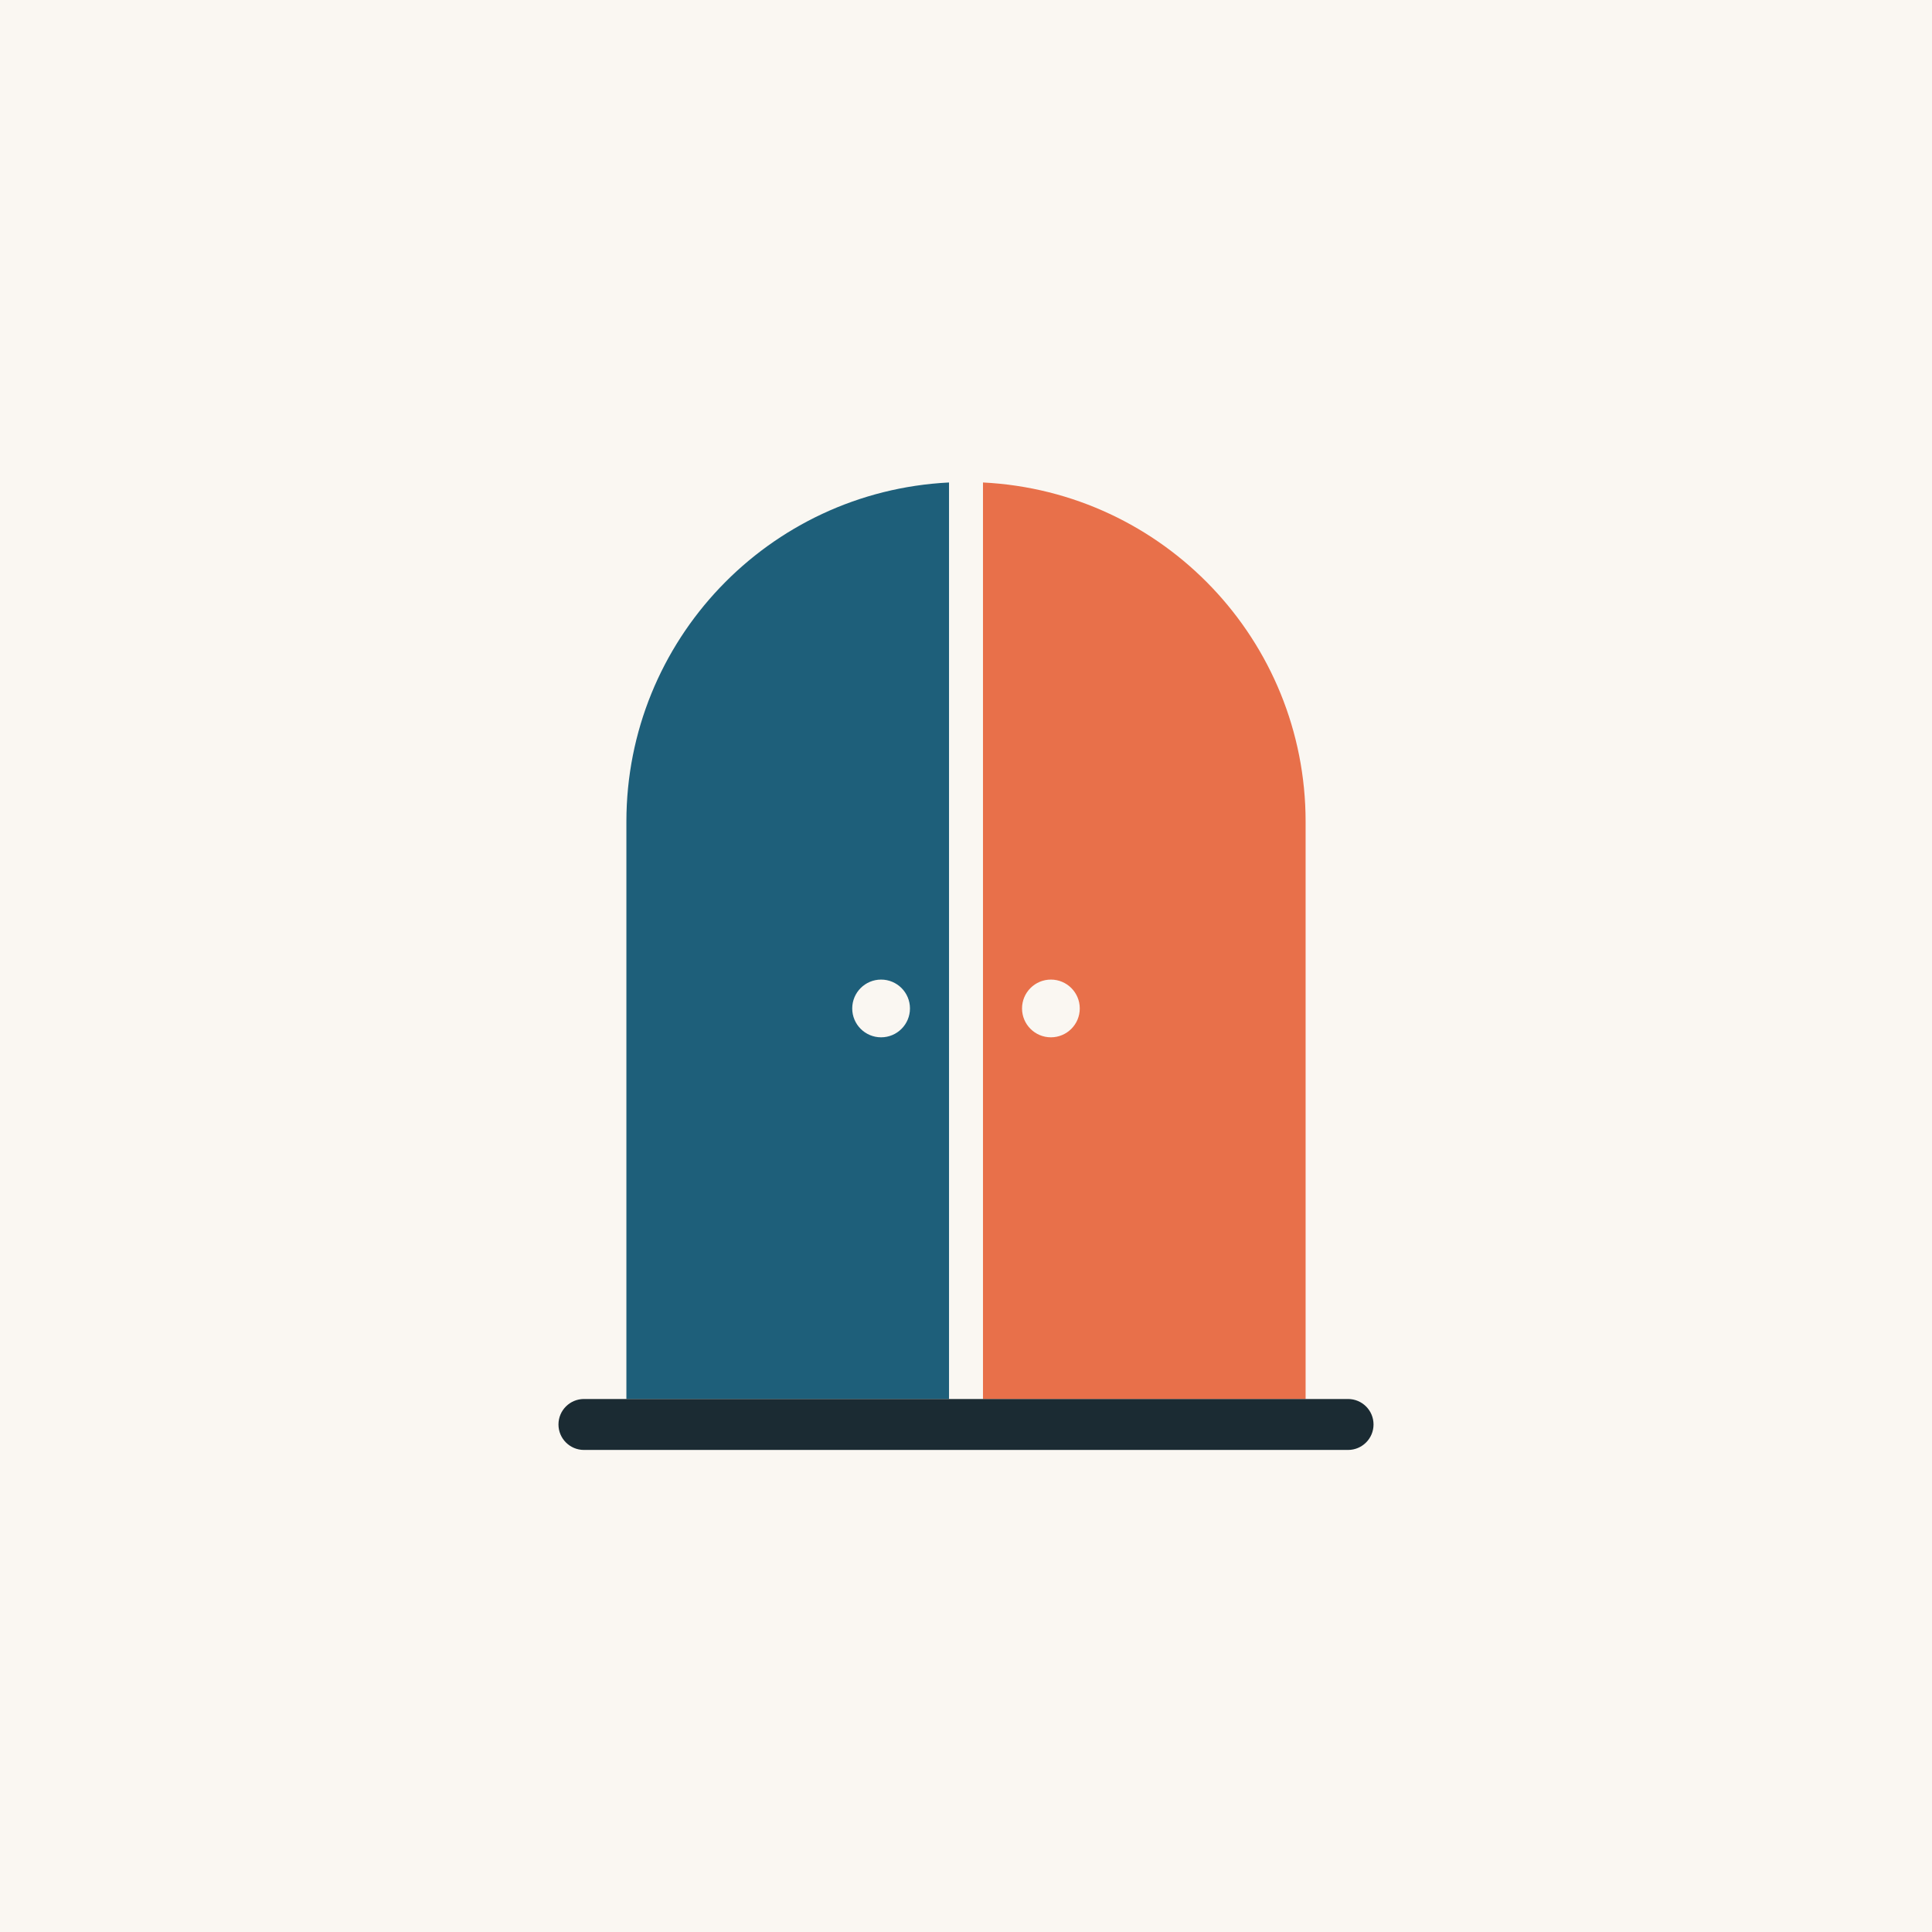
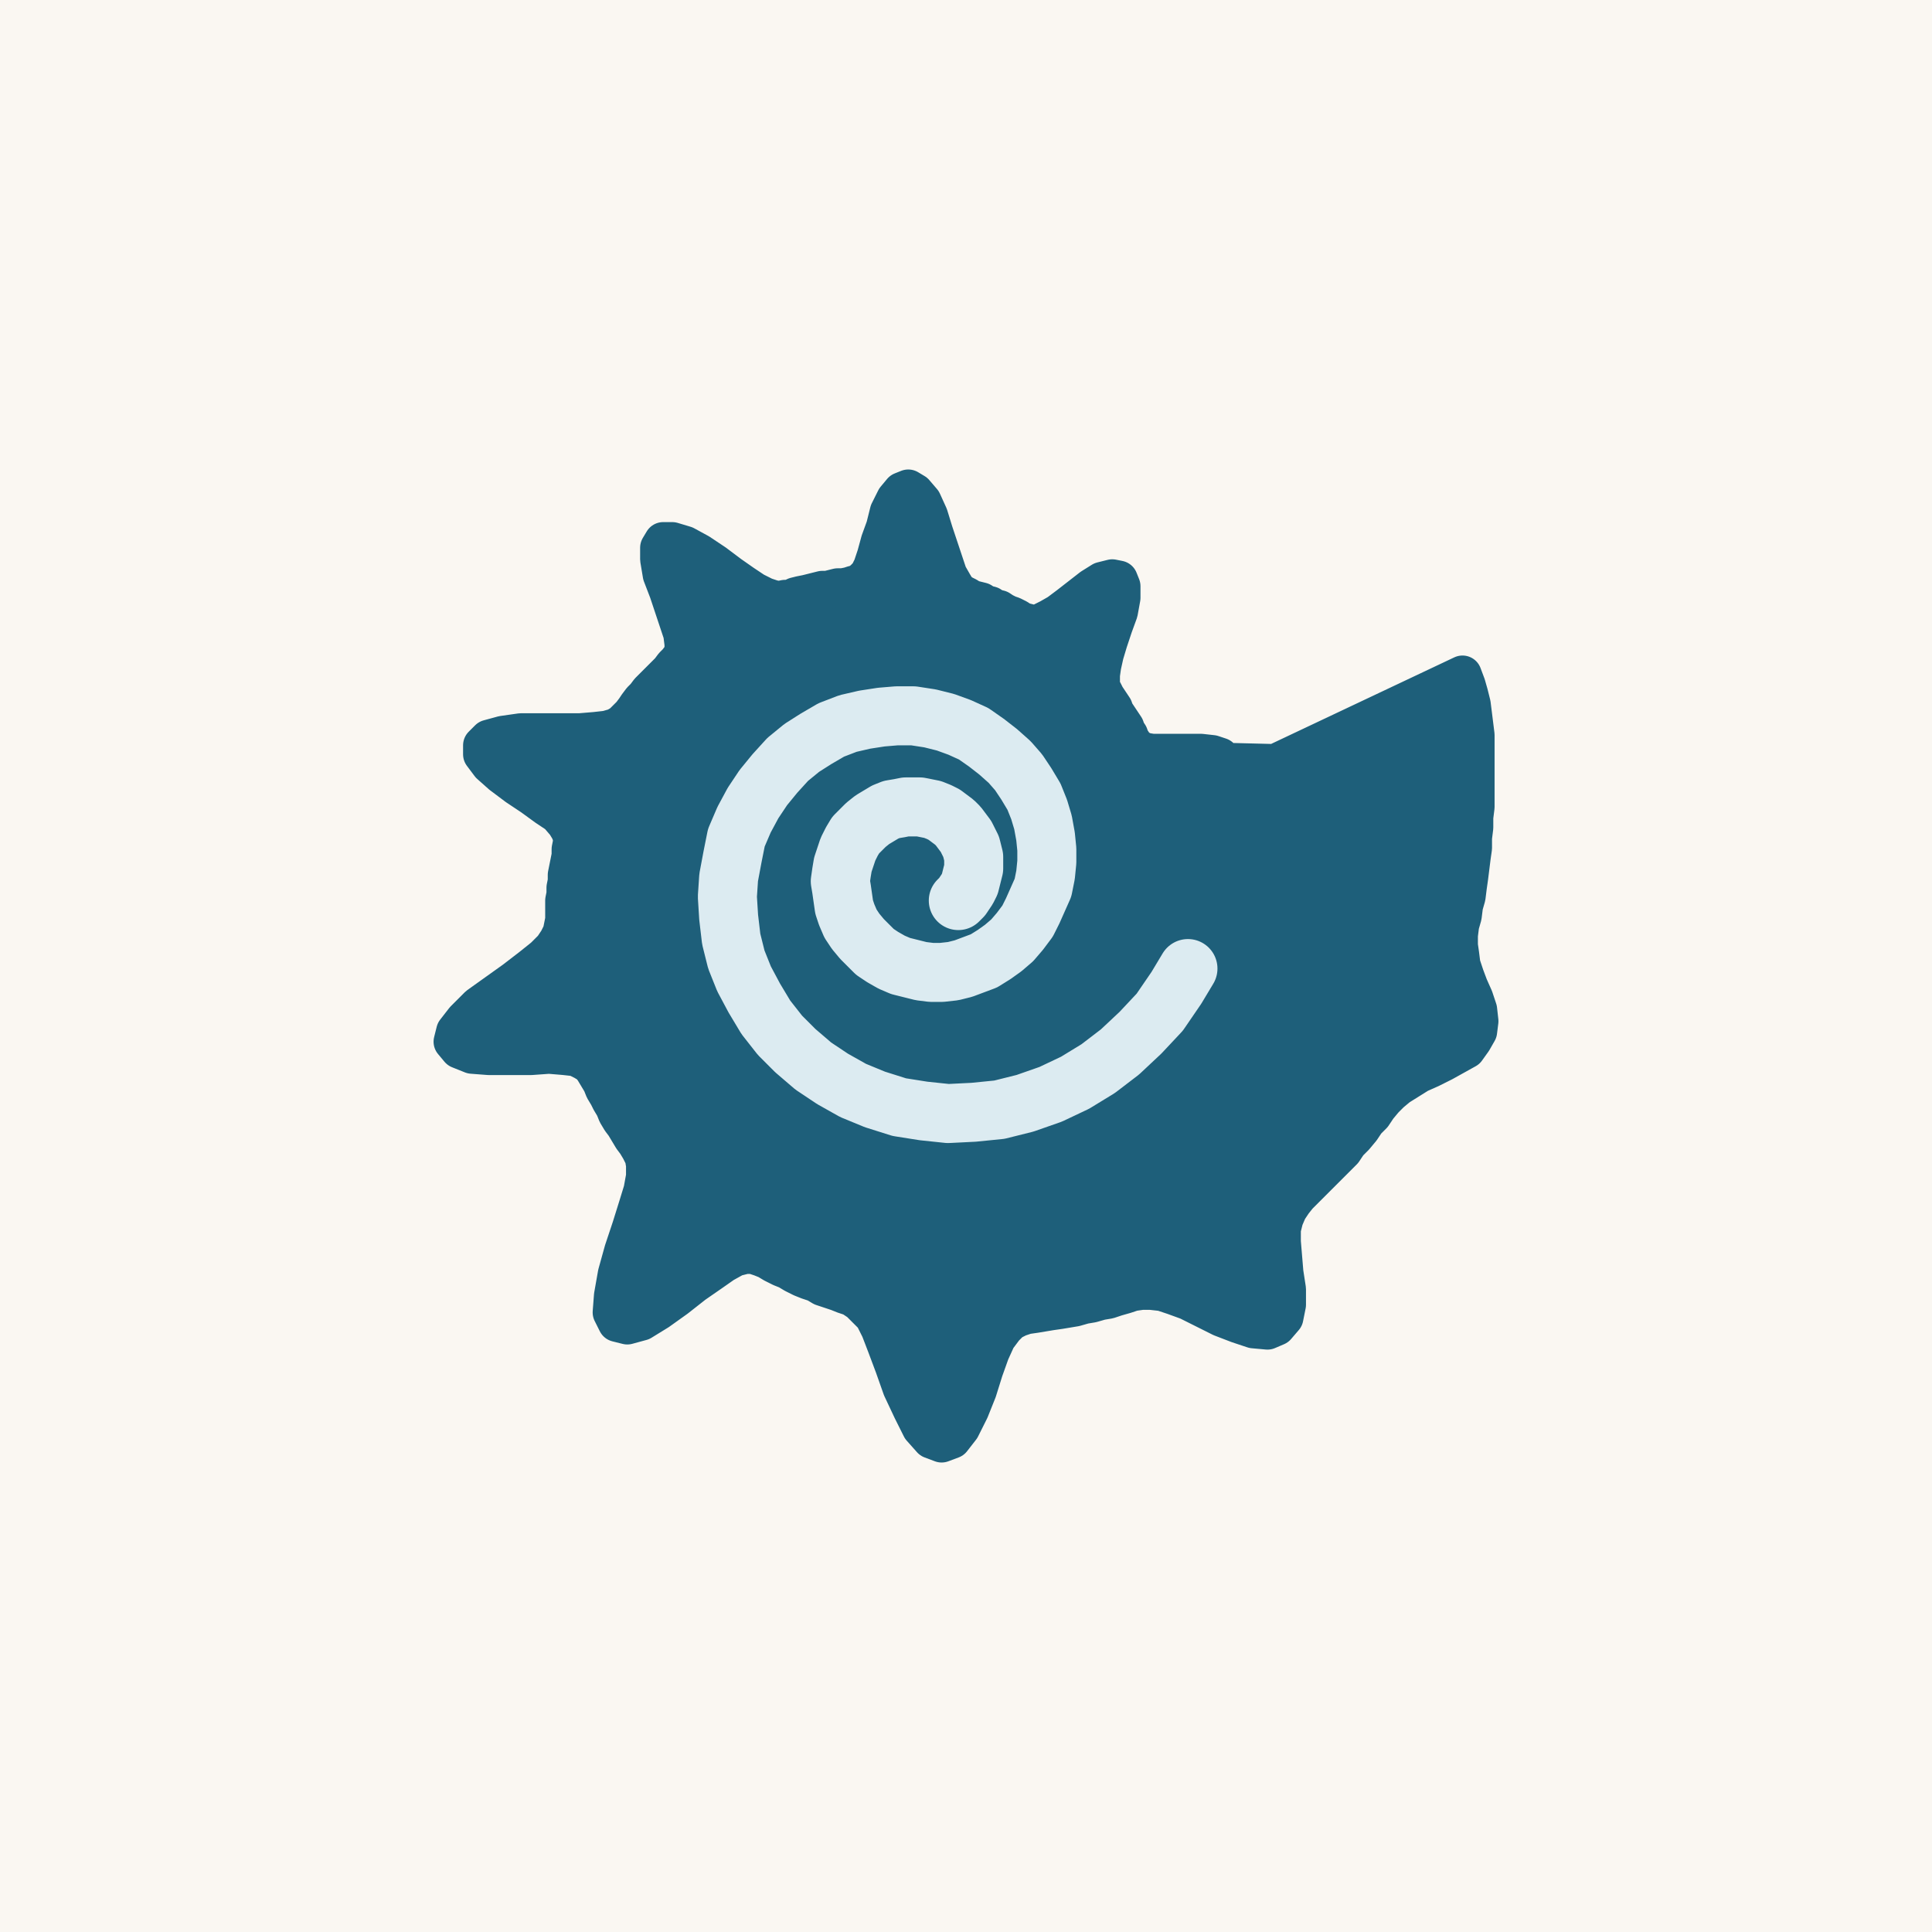
<svg xmlns="http://www.w3.org/2000/svg" viewBox="0 0 512 512">
  <rect width="512" height="512" fill="#faf7f2" />
-   <g transform="translate(121 82.75) scale(2.25)">
-     <path fill="#1e5f7a" d="M20 128 V60 A40 40 0 0 1 58 20.05 V128 Z" />
-     <path fill="#e8704a" d="M62 128 V20.05 A40 40 0 0 1 100 60 V128 Z" />
-     <circle fill="#faf7f2" cx="50" cy="82" r="3.4" />
-     <circle fill="#faf7f2" cx="70" cy="82" r="3.4" />
-     <rect fill="#1b2b33" x="12" y="128" width="96" height="6" rx="3" />
+   <g transform="translate(256 256) scale(3.4) translate(-50 -50)">
+     <path fill="#1e5f7a" stroke="#1e5f7a" stroke-width="3" stroke-linejoin="round" d="M70.1 34.1 L69.8 33.7 L69.2 33.5 L68.3 33.4 L67.2 33.4 L66.2 33.4 L65.3 33.4 L64.5 33.4 L63.9 33.3 L63.5 33.1 L63.2 32.9 L63.0 32.6 L62.8 32.3 L62.7 32.0 L62.5 31.7 L62.4 31.4 L62.2 31.1 L62.0 30.8 L61.8 30.5 L61.6 30.2 L61.5 29.9 L61.3 29.6 L61.1 29.3 L60.9 29.0 L60.7 28.6 L60.5 28.3 L60.5 27.9 L60.5 27.3 L60.6 26.6 L60.8 25.7 L61.1 24.7 L61.5 23.5 L61.9 22.4 L62.1 21.3 L62.1 20.4 L61.9 19.9 L61.4 19.8 L60.6 20.0 L59.8 20.5 L58.9 21.2 L58.0 21.9 L57.2 22.5 L56.5 22.9 L55.9 23.2 L55.4 23.4 L55.0 23.3 L54.6 23.2 L54.3 23.1 L54.0 22.9 L53.6 22.7 L53.3 22.6 L52.9 22.4 L52.6 22.2 L52.2 22.1 L51.9 21.9 L51.5 21.8 L51.2 21.6 L50.8 21.5 L50.4 21.4 L50.1 21.2 L49.7 21.0 L49.3 20.7 L49.0 20.2 L48.6 19.5 L48.3 18.6 L47.9 17.4 L47.5 16.2 L47.1 14.9 L46.6 13.8 L46.0 13.1 L45.5 12.8 L45.0 13.0 L44.5 13.6 L44.0 14.6 L43.7 15.8 L43.3 16.9 L43.0 18.0 L42.7 18.9 L42.4 19.5 L42.0 19.9 L41.6 20.2 L41.2 20.3 L40.9 20.4 L40.4 20.5 L40.0 20.5 L39.6 20.6 L39.2 20.7 L38.8 20.7 L38.4 20.8 L38.0 20.9 L37.6 21.0 L37.1 21.1 L36.7 21.2 L36.3 21.4 L35.9 21.4 L35.4 21.5 L34.9 21.4 L34.3 21.2 L33.5 20.8 L32.6 20.2 L31.6 19.5 L30.4 18.6 L29.2 17.8 L28.1 17.2 L27.1 16.9 L26.4 16.9 L26.1 17.4 L26.1 18.3 L26.3 19.5 L26.8 20.8 L27.2 22.0 L27.6 23.2 L27.9 24.1 L28.0 24.9 L28.0 25.5 L27.8 25.9 L27.5 26.3 L27.2 26.6 L26.9 27.0 L26.6 27.3 L26.3 27.6 L26.0 27.9 L25.6 28.3 L25.3 28.6 L25.0 29.0 L24.7 29.3 L24.4 29.7 L24.2 30.0 L23.9 30.4 L23.5 30.8 L23.2 31.1 L22.7 31.4 L22.0 31.6 L21.1 31.7 L19.9 31.8 L18.5 31.8 L16.9 31.8 L15.3 31.8 L13.9 32.0 L12.8 32.3 L12.3 32.8 L12.3 33.5 L12.9 34.3 L13.8 35.1 L15.0 36.0 L16.2 36.8 L17.3 37.6 L18.2 38.2 L18.8 38.9 L19.1 39.4 L19.3 39.9 L19.3 40.4 L19.2 40.9 L19.2 41.4 L19.1 41.9 L19.0 42.4 L18.9 42.9 L18.9 43.4 L18.8 43.9 L18.8 44.4 L18.7 44.9 L18.7 45.4 L18.7 45.9 L18.7 46.4 L18.6 46.9 L18.5 47.4 L18.2 48.0 L17.8 48.6 L17.1 49.3 L16.1 50.1 L14.8 51.1 L13.4 52.1 L12.0 53.1 L10.9 54.2 L10.2 55.1 L10.0 55.9 L10.5 56.5 L11.5 56.9 L12.8 57.0 L14.4 57.0 L16.1 57.0 L17.5 56.9 L18.7 57.0 L19.6 57.1 L20.2 57.4 L20.7 57.7 L21.0 58.1 L21.3 58.6 L21.6 59.1 L21.8 59.6 L22.1 60.1 L22.3 60.5 L22.6 61.0 L22.8 61.5 L23.1 62.0 L23.4 62.4 L23.7 62.9 L24.0 63.4 L24.3 63.8 L24.6 64.3 L24.9 64.9 L25.0 65.5 L25.0 66.4 L24.8 67.5 L24.4 68.8 L23.9 70.4 L23.3 72.2 L22.8 74.0 L22.5 75.7 L22.4 77.0 L22.8 77.8 L23.6 78.0 L24.7 77.7 L26.0 76.9 L27.4 75.9 L28.8 74.8 L30.1 73.9 L31.1 73.2 L32.0 72.7 L32.8 72.5 L33.4 72.5 L34.0 72.7 L34.5 72.9 L35.0 73.2 L35.6 73.5 L36.1 73.7 L36.6 74.0 L37.2 74.3 L37.7 74.5 L38.3 74.7 L38.8 75.0 L39.4 75.2 L40.0 75.4 L40.5 75.6 L41.1 75.8 L41.7 76.2 L42.2 76.7 L42.8 77.3 L43.3 78.3 L43.8 79.6 L44.4 81.2 L45.0 82.9 L45.8 84.6 L46.5 86.0 L47.3 86.9 L48.1 87.2 L48.9 86.9 L49.6 86.0 L50.3 84.6 L50.9 83.1 L51.4 81.5 L51.9 80.1 L52.4 79.0 L53.0 78.2 L53.5 77.7 L54.1 77.4 L54.7 77.2 L55.4 77.1 L56.0 77.0 L56.6 76.9 L57.3 76.8 L57.9 76.7 L58.5 76.6 L59.2 76.4 L59.8 76.3 L60.5 76.1 L61.1 76.0 L61.7 75.8 L62.4 75.6 L63.0 75.4 L63.7 75.3 L64.4 75.3 L65.3 75.4 L66.2 75.7 L67.3 76.1 L68.5 76.7 L69.9 77.4 L71.2 77.9 L72.4 78.3 L73.5 78.4 L74.2 78.1 L74.8 77.4 L75.0 76.4 L75.0 75.2 L74.8 73.9 L74.7 72.7 L74.6 71.5 L74.6 70.5 L74.8 69.7 L75.1 69.0 L75.5 68.4 L75.9 67.9 L76.4 67.4 L76.9 66.9 L77.4 66.4 L77.9 65.9 L78.4 65.4 L78.9 64.9 L79.4 64.4 L79.8 63.8 L80.3 63.3 L80.8 62.7 L81.2 62.1 L81.7 61.6 L82.1 61.0 L82.6 60.4 L83.1 59.9 L83.7 59.4 L84.5 58.9 L85.3 58.4 L86.2 58.0 L87.2 57.5 L88.1 57.0 L89.0 56.5 L89.5 55.8 L89.9 55.1 L90.0 54.3 L89.9 53.4 L89.6 52.5 L89.2 51.6 L88.9 50.8 L88.6 49.9 L88.5 49.1 L88.4 48.4 L88.4 47.6 L88.5 46.8 L88.7 46.1 L88.8 45.3 L89.0 44.6 L89.1 43.8 L89.2 43.1 L89.3 42.3 L89.4 41.5 L89.5 40.8 L89.5 40.0 L89.6 39.2 L89.6 38.4 L89.7 37.6 L89.7 36.8 L89.7 36.0 L89.7 35.2 L89.7 34.5 L89.7 33.6 L89.7 32.8 L89.7 32.0 L89.6 31.2 L89.5 30.4 L89.4 29.6 L89.2 28.8 L89.0 28.1 L88.7 27.3 L74.1 34.2Z" />
+     <path fill="none" stroke="#dcebf1" stroke-width="4.6" stroke-linecap="round" stroke-linejoin="round" d="M49.4 44.9 L49.7 44.6 L49.9 44.3 L50.1 44.0 L50.3 43.6 L50.4 43.2 L50.5 42.8 L50.6 42.4 L50.6 42.0 L50.6 41.5 L50.5 41.1 L50.4 40.7 L50.2 40.3 L50.0 39.9 L49.7 39.5 L49.4 39.1 L49.1 38.8 L48.7 38.5 L48.3 38.2 L47.9 38.0 L47.4 37.8 L46.9 37.7 L46.4 37.6 L45.8 37.6 L45.3 37.6 L44.8 37.7 L44.2 37.8 L43.7 38.0 L43.2 38.3 L42.7 38.6 L42.2 39.0 L41.8 39.4 L41.4 39.8 L41.1 40.3 L40.8 40.9 L40.6 41.5 L40.4 42.1 L40.3 42.7 L40.2 43.4 L40.3 44.0 L40.4 44.7 L40.5 45.4 L40.7 46.0 L41.0 46.7 L41.4 47.3 L41.9 47.9 L42.4 48.4 L42.9 48.9 L43.5 49.3 L44.2 49.7 L44.9 50.0 L45.7 50.2 L46.5 50.4 L47.3 50.5 L48.1 50.5 L49.0 50.4 L49.8 50.2 L50.6 49.9 L51.4 49.6 L52.2 49.1 L52.9 48.6 L53.6 48.0 L54.2 47.3 L54.8 46.5 L55.2 45.7 L55.6 44.8 L56.0 43.9 L56.2 42.9 L56.3 41.9 L56.3 40.9 L56.2 39.9 L56.0 38.8 L55.7 37.8 L55.3 36.8 L54.7 35.8 L54.1 34.9 L53.4 34.1 L52.5 33.3 L51.6 32.6 L50.6 31.9 L49.5 31.4 L48.4 31.0 L47.2 30.7 L45.9 30.5 L44.6 30.5 L43.4 30.6 L42.1 30.8 L40.8 31.1 L39.5 31.6 L38.3 32.3 L37.2 33.0 L36.1 33.9 L35.1 35.0 L34.2 36.1 L33.4 37.3 L32.7 38.6 L32.1 40.0 L31.8 41.5 L31.5 43.1 L31.4 44.6 L31.5 46.2 L31.7 47.9 L32.1 49.5 L32.7 51.0 L33.5 52.5 L34.4 54.0 L35.5 55.4 L36.7 56.6 L38.1 57.8 L39.6 58.8 L41.2 59.7 L42.9 60.4 L44.8 61.0 L46.7 61.3 L48.6 61.5 L50.6 61.4 L52.6 61.2 L54.6 60.7 L56.6 60.0 L58.5 59.1 L60.3 58.0 L62.0 56.7 L63.6 55.2 L65.1 53.6 L66.4 51.7 L67.3 50.2" />
  </g>
</svg>
